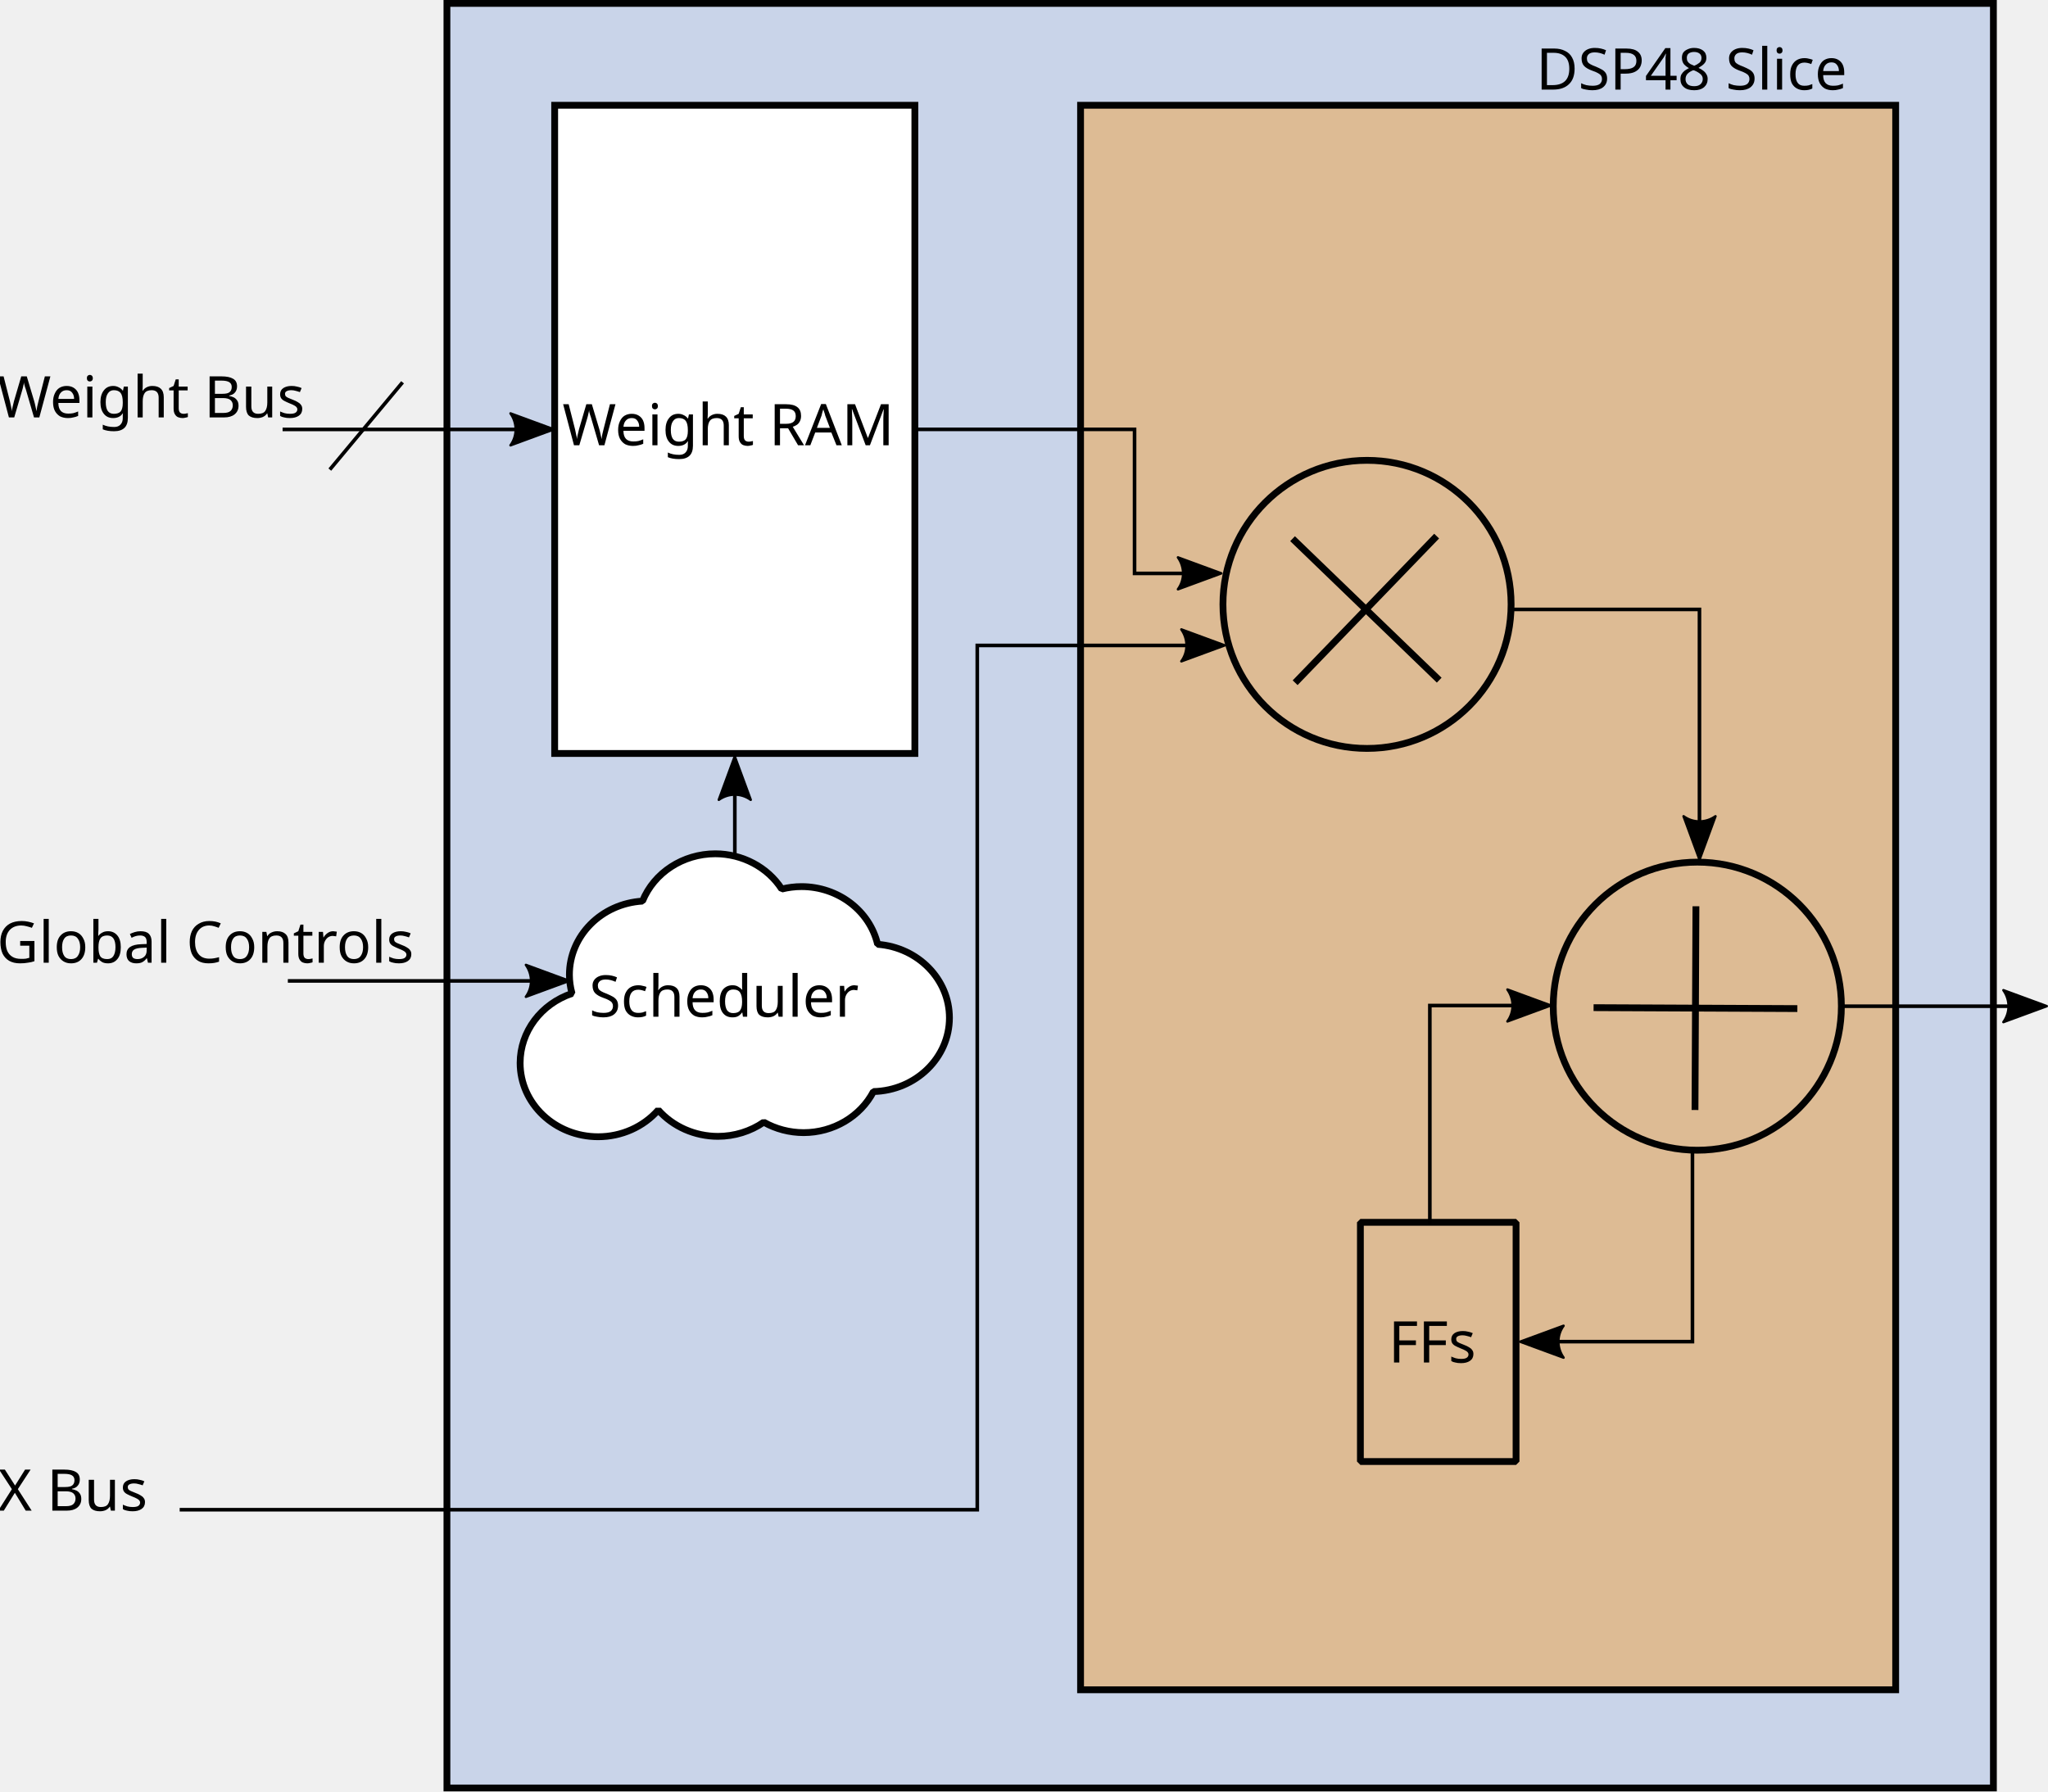
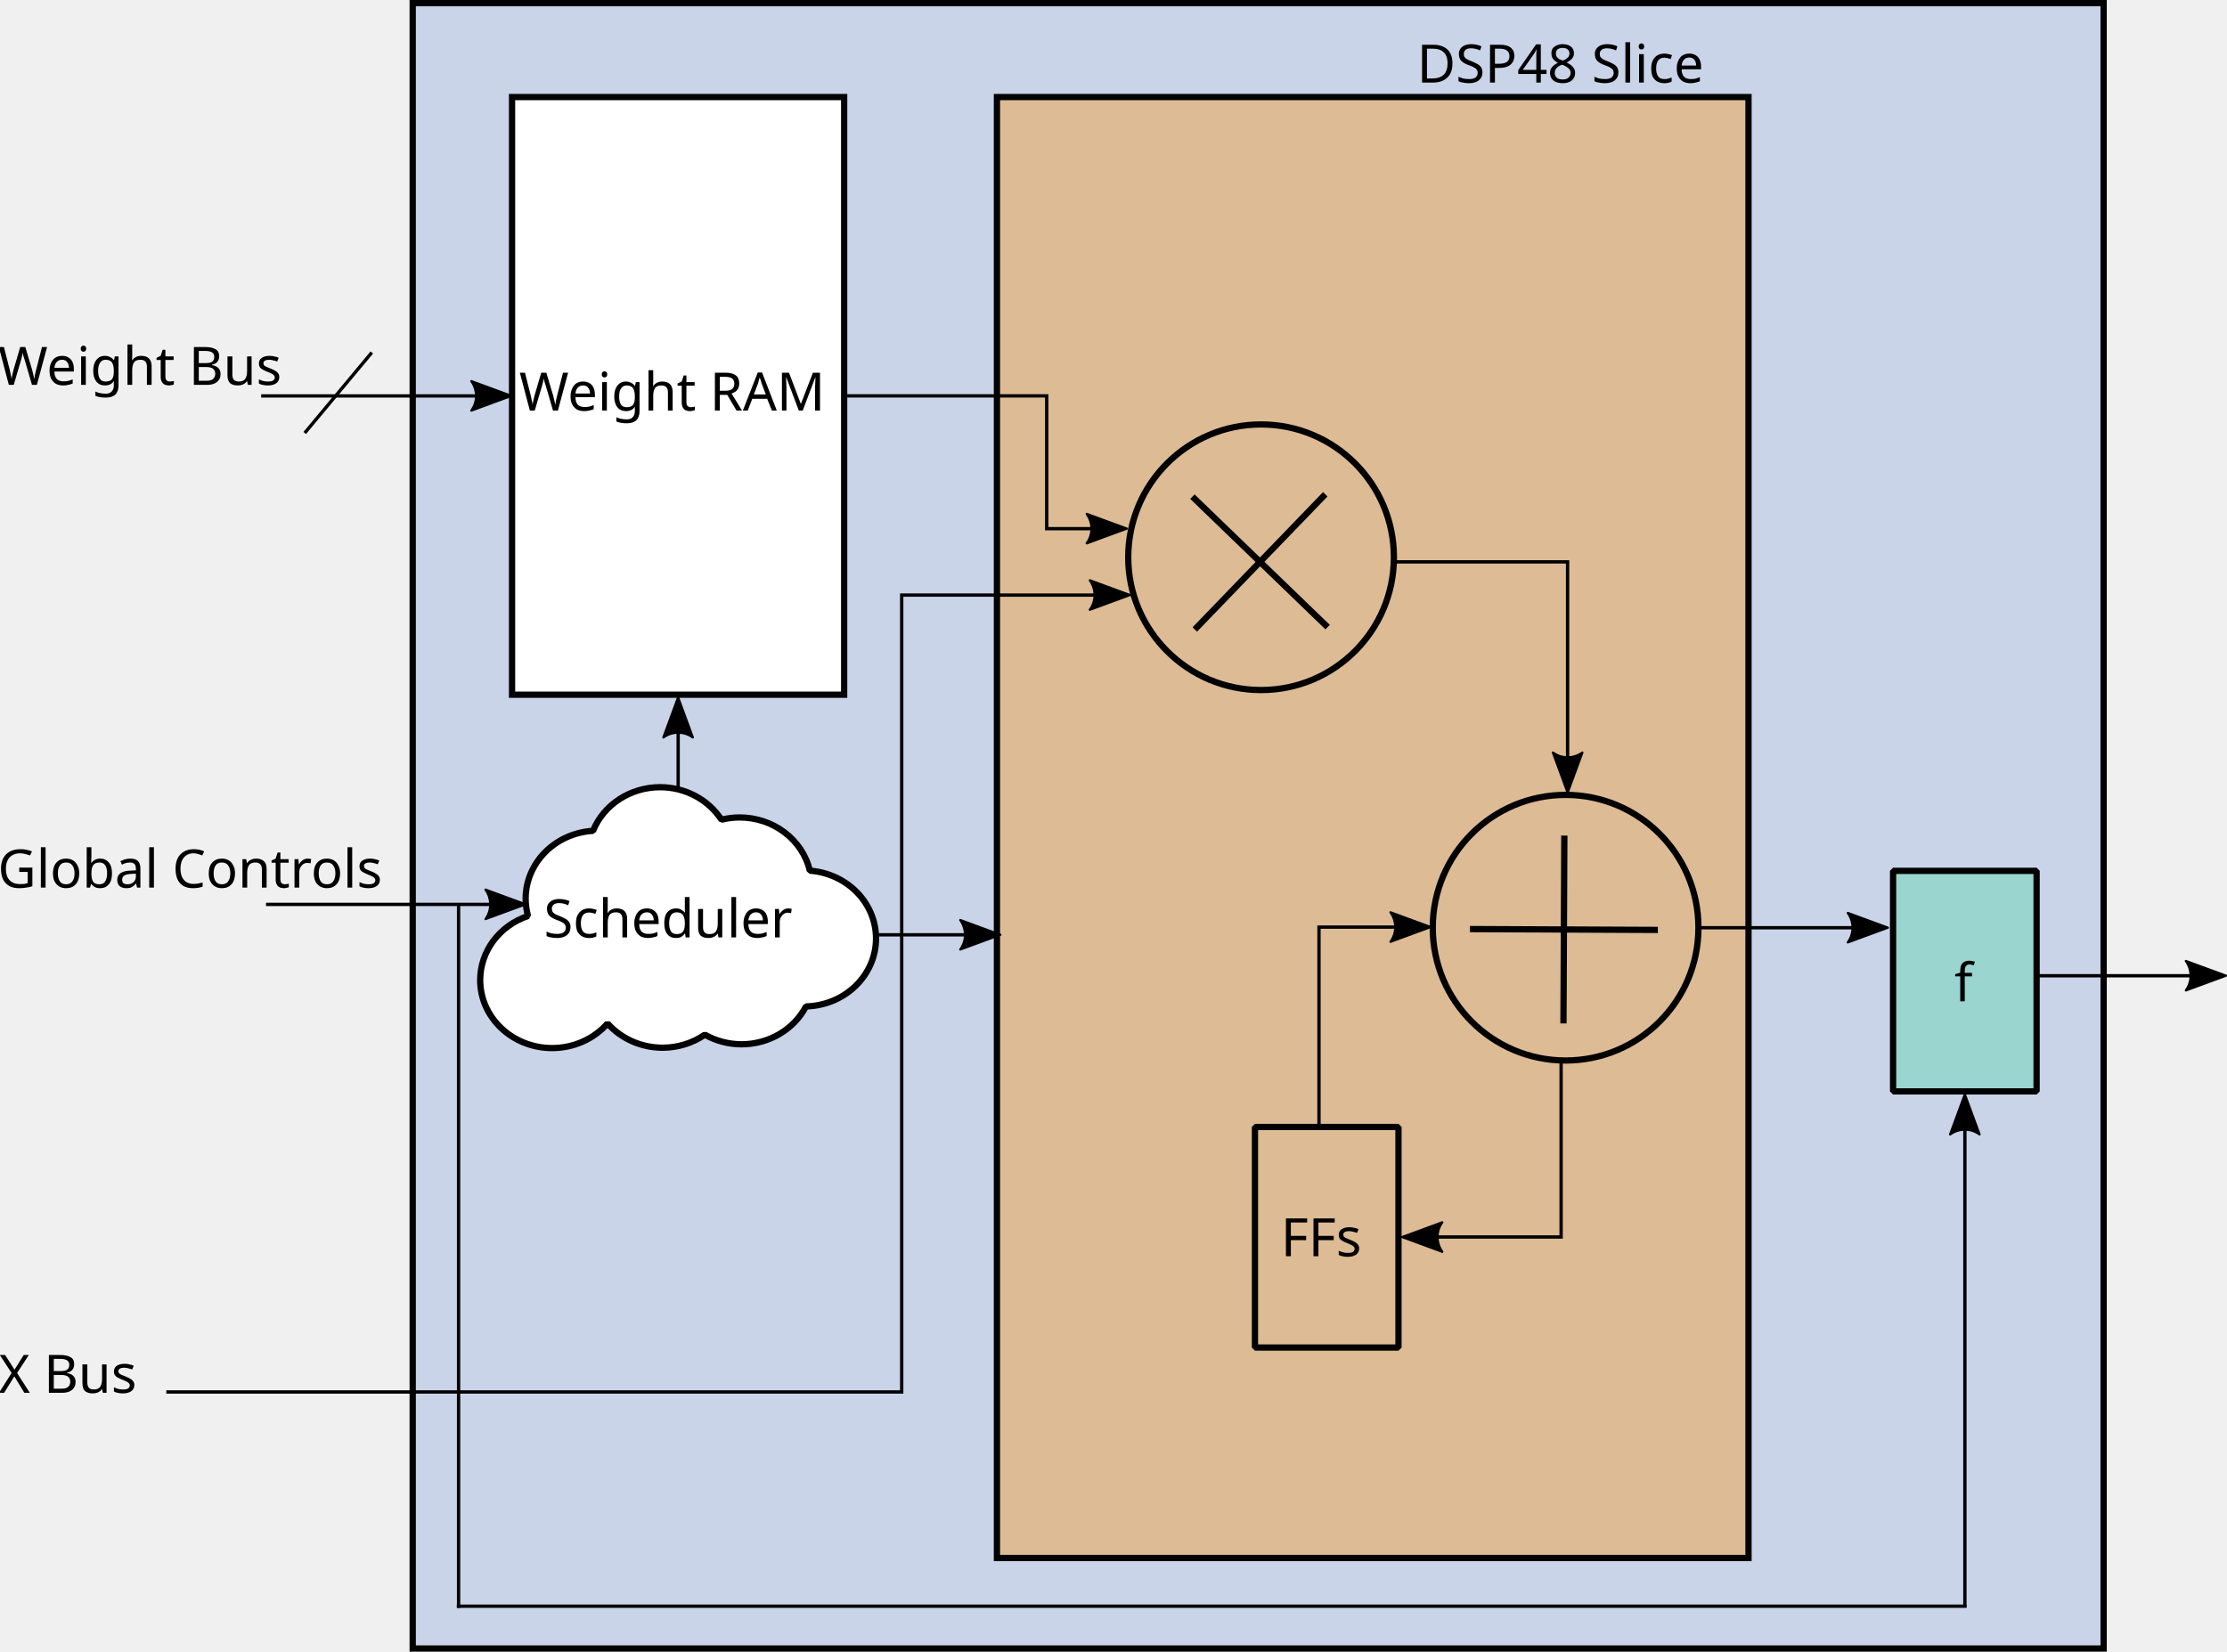
- <svg xmlns="http://www.w3.org/2000/svg" width="150.435mm" height="131.616mm" viewBox="0 0 150.435 131.616" version="1.1" id="svg8">
+ <svg xmlns="http://www.w3.org/2000/svg" width="177.416mm" height="131.616mm" viewBox="0 0 177.416 131.616" version="1.1" id="svg8">
  <defs id="defs2">
+     <marker style="overflow:visible" id="marker7513" refX="0" refY="0" orient="auto">
+       <path transform="matrix(-1.1,0,0,-1.1,-1.1,0)" d="M 8.719,4.034 -2.207,0.016 8.719,-4.002 c -1.745,2.372 -1.735,5.617 -6e-7,8.035 z" style="fill:#000000;fill-opacity:1;fill-rule:evenodd;stroke:#000000;stroke-width:0.625;stroke-linejoin:round;stroke-opacity:1" id="path7511" />
+     </marker>
+     <marker style="overflow:visible" id="marker6451" refX="0" refY="0" orient="auto">
+       <path transform="matrix(-1.1,0,0,-1.1,-1.1,0)" d="M 8.719,4.034 -2.207,0.016 8.719,-4.002 c -1.745,2.372 -1.735,5.617 -6e-7,8.035 z" style="fill:#000000;fill-opacity:1;fill-rule:evenodd;stroke:#000000;stroke-width:0.625;stroke-linejoin:round;stroke-opacity:1" id="path6449" />
+     </marker>
+     <marker style="overflow:visible" id="marker6091" refX="0" refY="0" orient="auto">
+       <path transform="matrix(-1.1,0,0,-1.1,-1.1,0)" d="M 8.719,4.034 -2.207,0.016 8.719,-4.002 c -1.745,2.372 -1.735,5.617 -6e-7,8.035 z" style="fill:#000000;fill-opacity:1;fill-rule:evenodd;stroke:#000000;stroke-width:0.625;stroke-linejoin:round;stroke-opacity:1" id="path6089" />
+     </marker>
+     <marker orient="auto" refY="0" refX="0" id="marker5263" style="overflow:visible">
+       <path id="path5261" style="fill:#000000;fill-opacity:1;fill-rule:evenodd;stroke:#000000;stroke-width:0.625;stroke-linejoin:round;stroke-opacity:1" d="M 8.719,4.034 -2.207,0.016 8.719,-4.002 c -1.745,2.372 -1.735,5.617 -6e-7,8.035 z" transform="matrix(-1.1,0,0,-1.1,-1.1,0)" />
+     </marker>
+     <marker style="overflow:visible" id="marker4909" refX="0" refY="0" orient="auto">
+       <path transform="matrix(-1.1,0,0,-1.1,-1.1,0)" d="M 8.719,4.034 -2.207,0.016 8.719,-4.002 c -1.745,2.372 -1.735,5.617 -6e-7,8.035 z" style="fill:#000000;fill-opacity:1;fill-rule:evenodd;stroke:#000000;stroke-width:0.625;stroke-linejoin:round;stroke-opacity:1" id="path4907" />
+     </marker>
    <marker orient="auto" refY="0" refX="0" id="marker8852" style="overflow:visible">
      <path id="path8850" style="fill:#000000;fill-opacity:1;fill-rule:evenodd;stroke:#000000;stroke-width:0.625;stroke-linejoin:round;stroke-opacity:1" d="M 8.719,4.034 -2.207,0.016 8.719,-4.002 c -1.745,2.372 -1.735,5.617 -6e-7,8.035 z" transform="matrix(-1.1,0,0,-1.1,-1.1,0)" />
    </marker>
    <marker orient="auto" refY="0" refX="0" id="marker8150" style="overflow:visible">
      <path id="path8148" style="fill:#000000;fill-opacity:1;fill-rule:evenodd;stroke:#000000;stroke-width:0.625;stroke-linejoin:round;stroke-opacity:1" d="M 8.719,4.034 -2.207,0.016 8.719,-4.002 c -1.745,2.372 -1.735,5.617 -6e-7,8.035 z" transform="matrix(-1.1,0,0,-1.1,-1.1,0)" />
    </marker>
    <marker style="overflow:visible" id="marker7772" refX="0" refY="0" orient="auto">
      <path transform="matrix(-1.1,0,0,-1.1,-1.1,0)" d="M 8.719,4.034 -2.207,0.016 8.719,-4.002 c -1.745,2.372 -1.735,5.617 -6e-7,8.035 z" style="fill:#000000;fill-opacity:1;fill-rule:evenodd;stroke:#000000;stroke-width:0.625;stroke-linejoin:round;stroke-opacity:1" id="path7770" />
    </marker>
    <marker orient="auto" refY="0" refX="0" id="marker7490" style="overflow:visible">
      <path id="path7488" style="fill:#000000;fill-opacity:1;fill-rule:evenodd;stroke:#000000;stroke-width:0.625;stroke-linejoin:round;stroke-opacity:1" d="M 8.719,4.034 -2.207,0.016 8.719,-4.002 c -1.745,2.372 -1.735,5.617 -6e-7,8.035 z" transform="matrix(-1.1,0,0,-1.1,-1.1,0)" />
    </marker>
    <marker orient="auto" refY="0" refX="0" id="marker7280" style="overflow:visible">
      <path id="path7278" style="fill:#000000;fill-opacity:1;fill-rule:evenodd;stroke:#000000;stroke-width:0.625;stroke-linejoin:round;stroke-opacity:1" d="M 8.719,4.034 -2.207,0.016 8.719,-4.002 c -1.745,2.372 -1.735,5.617 -6e-7,8.035 z" transform="matrix(-1.1,0,0,-1.1,-1.1,0)" />
    </marker>
    <marker style="overflow:visible" id="marker6842" refX="0" refY="0" orient="auto">
      <path transform="matrix(-1.1,0,0,-1.1,-1.1,0)" d="M 8.719,4.034 -2.207,0.016 8.719,-4.002 c -1.745,2.372 -1.735,5.617 -6e-7,8.035 z" style="fill:#000000;fill-opacity:1;fill-rule:evenodd;stroke:#000000;stroke-width:0.625;stroke-linejoin:round;stroke-opacity:1" id="path6840" />
    </marker>
    <marker orient="auto" refY="0" refX="0" id="marker6158" style="overflow:visible">
      <path id="path6156" style="fill:#000000;fill-opacity:1;fill-rule:evenodd;stroke:#000000;stroke-width:0.625;stroke-linejoin:round;stroke-opacity:1" d="M 8.719,4.034 -2.207,0.016 8.719,-4.002 c -1.745,2.372 -1.735,5.617 -6e-7,8.035 z" transform="matrix(-1.1,0,0,-1.1,-1.1,0)" />
    </marker>
    <marker style="overflow:visible" id="marker5652" refX="0" refY="0" orient="auto">
      <path transform="matrix(1.1,0,0,1.1,1.1,0)" d="M 8.719,4.034 -2.207,0.016 8.719,-4.002 c -1.745,2.372 -1.735,5.617 -6e-7,8.035 z" style="fill:#000000;fill-opacity:1;fill-rule:evenodd;stroke:#000000;stroke-width:0.625;stroke-linejoin:round;stroke-opacity:1" id="path5650" />
    </marker>
    <marker orient="auto" refY="0" refX="0" id="Arrow2Lstart" style="overflow:visible">
      <path id="path4521" style="fill:#000000;fill-opacity:1;fill-rule:evenodd;stroke:#000000;stroke-width:0.625;stroke-linejoin:round;stroke-opacity:1" d="M 8.719,4.034 -2.207,0.016 8.719,-4.002 c -1.745,2.372 -1.735,5.617 -6e-7,8.035 z" transform="matrix(1.1,0,0,1.1,1.1,0)" />
    </marker>
    <marker style="overflow:visible" id="marker5090" refX="0" refY="0" orient="auto">
      <path transform="matrix(-1.1,0,0,-1.1,-1.1,0)" d="M 8.719,4.034 -2.207,0.016 8.719,-4.002 c -1.745,2.372 -1.735,5.617 -6e-7,8.035 z" style="fill:#000000;fill-opacity:1;fill-rule:evenodd;stroke:#000000;stroke-width:0.625;stroke-linejoin:round;stroke-opacity:1" id="path5088" />
    </marker>
    <marker orient="auto" refY="0" refX="0" id="marker4869" style="overflow:visible">
      <path id="path4867" style="fill:#000000;fill-opacity:1;fill-rule:evenodd;stroke:#000000;stroke-width:0.625;stroke-linejoin:round;stroke-opacity:1" d="M 8.719,4.034 -2.207,0.016 8.719,-4.002 c -1.745,2.372 -1.735,5.617 -6e-7,8.035 z" transform="matrix(-1.1,0,0,-1.1,-1.1,0)" />
    </marker>
    <marker style="overflow:visible" id="marker4835" refX="0" refY="0" orient="auto">
      <path transform="matrix(-1.1,0,0,-1.1,-1.1,0)" d="M 8.719,4.034 -2.207,0.016 8.719,-4.002 c -1.745,2.372 -1.735,5.617 -6e-7,8.035 z" style="fill:#000000;fill-opacity:1;fill-rule:evenodd;stroke:#000000;stroke-width:0.625;stroke-linejoin:round;stroke-opacity:1" id="path4833" />
    </marker>
    <marker orient="auto" refY="0" refX="0" id="Arrow2Lend" style="overflow:visible">
      <path id="path4524" style="fill:#000000;fill-opacity:1;fill-rule:evenodd;stroke:#000000;stroke-width:0.625;stroke-linejoin:round;stroke-opacity:1" d="M 8.719,4.034 -2.207,0.016 8.719,-4.002 c -1.745,2.372 -1.735,5.617 -6e-7,8.035 z" transform="matrix(-1.1,0,0,-1.1,-1.1,0)" />
    </marker>
  </defs>
-   <g id="layer1" transform="translate(35.45121,-56.43312)">
-     <rect y="56.683" x="-2.622" height="131.116" width="113.596" id="rect9496" style="fill:#638cd5;fill-opacity:0.276;stroke:#010101;stroke-width:0.5;stroke-miterlimit:4;stroke-dasharray:none;stroke-opacity:0.995" />
+   <g id="layer1" transform="translate(35.50082,-56.43312)">
+     <rect y="56.683" x="-2.622" height="131.116" width="134.71" id="rect9496" style="fill:#638cd5;fill-opacity:0.276;stroke:#010101;stroke-width:0.5;stroke-miterlimit:4;stroke-dasharray:none;stroke-opacity:0.995" />
+     <g id="g4897" transform="translate(-15.875,-17.3869)" style="fill:#1ed790;fill-opacity:0.276">
+       <rect style="fill:#1ed790;fill-opacity:0.276;stroke:#010101;stroke-width:0.5;stroke-linecap:round;stroke-linejoin:bevel;stroke-miterlimit:4;stroke-dasharray:none;stroke-opacity:0.995" id="rect4888" width="11.434" height="17.576" x="131.188" y="143.214" />
+       <text id="text4892" y="153.61" x="136.071" style="font-style:normal;font-weight:normal;font-size:4.233px;line-height:1.25;font-family:sans-serif;letter-spacing:0px;word-spacing:0px;fill:#000000;fill-opacity:1;stroke:none;stroke-width:0.265" xml:space="preserve">
+         <tspan style="font-size:4.233px;fill:#000000;fill-opacity:1;stroke-width:0.265" y="153.61" x="136.071" id="tspan4890">f</tspan>
+       </text>
+     </g>
    <rect style="fill:#ff8e00;fill-opacity:0.365;stroke:#010101;stroke-width:0.5;stroke-miterlimit:4;stroke-dasharray:none;stroke-opacity:0.995" id="rect4487" width="59.874" height="116.417" x="43.921" y="64.167" />
    <circle style="fill:none;stroke:#010101;stroke-width:0.5;stroke-miterlimit:4;stroke-dasharray:none;stroke-opacity:0.995" id="path4489" cx="89.224" cy="130.358" r="10.583" />
    <circle r="10.583" cy="100.838" cx="64.963" id="circle4491" style="fill:none;stroke:#010101;stroke-width:0.5;stroke-miterlimit:4;stroke-dasharray:none;stroke-opacity:0.995" />
    <rect y="64.167" x="5.292" height="47.625" width="26.458" id="rect4493" style="fill:#ffffff;fill-opacity:1;stroke:#010101;stroke-width:0.5;stroke-miterlimit:4;stroke-dasharray:none;stroke-opacity:0.995" />
    <path style="fill:none;stroke:#000000;stroke-width:0.265px;stroke-linecap:butt;stroke-linejoin:miter;stroke-opacity:1;marker-end:url(#marker4835)" d="m 31.832,87.979 h 16.055 v 10.583 h 6.021" id="path4497" />
    <path id="path4499" d="m -22.253,167.354 h 58.587 v -63.5 h 17.824" style="fill:none;stroke:#000000;stroke-width:0.265px;stroke-linecap:butt;stroke-linejoin:miter;stroke-opacity:1;marker-end:url(#marker4869)" />
    <path style="fill:none;stroke:#000000;stroke-width:0.265px;stroke-linecap:butt;stroke-linejoin:miter;stroke-opacity:1;marker-end:url(#Arrow2Lend)" d="m 75.739,101.208 h 13.643 v 18.031" id="path4501" />
    <g id="g5063" transform="translate(-4.7625)">
      <path id="path5057" d="M 64.256,96.011 75.028,106.406" style="fill:none;stroke:#000000;stroke-width:0.5;stroke-linecap:butt;stroke-linejoin:miter;stroke-miterlimit:4;stroke-dasharray:none;stroke-opacity:1" />
      <path style="fill:none;stroke:#000000;stroke-width:0.5;stroke-linecap:butt;stroke-linejoin:miter;stroke-miterlimit:4;stroke-dasharray:none;stroke-opacity:1" d="M 74.839,95.822 64.445,106.594" id="path5059" />
    </g>
    <g id="g5069" transform="translate(-0.4913699,19.84375)">
      <g id="g5078">
        <g id="g5073" transform="rotate(46.28518,68.5571,129.2572)">
          <path style="fill:none;stroke:#000000;stroke-width:0.5;stroke-linecap:butt;stroke-linejoin:miter;stroke-miterlimit:4;stroke-dasharray:none;stroke-opacity:1" d="M 64.256,96.011 75.028,106.406" id="path5065" />
          <path id="path5067" d="M 74.839,95.822 64.445,106.594" style="fill:none;stroke:#000000;stroke-width:0.5;stroke-linecap:butt;stroke-linejoin:miter;stroke-miterlimit:4;stroke-dasharray:none;stroke-opacity:1" />
        </g>
      </g>
    </g>
    <path id="path5086" d="M 76.565,155.005 H 88.867 V 141.011" style="fill:none;stroke:#000000;stroke-width:0.265px;stroke-linecap:butt;stroke-linejoin:miter;stroke-opacity:1;marker-start:url(#Arrow2Lstart)" />
    <rect style="fill:none;stroke:#010101;stroke-width:0.5;stroke-linecap:round;stroke-linejoin:bevel;stroke-miterlimit:4;stroke-dasharray:none;stroke-opacity:0.995" id="rect5634" width="11.434" height="17.576" x="64.476" y="146.238" />
    <path style="fill:none;stroke:#000000;stroke-width:0.265px;stroke-linecap:butt;stroke-linejoin:miter;stroke-opacity:1;marker-start:url(#marker5652)" d="M 78.11,130.311 H 69.577 V 146.382" id="path5648" />
    <path style="fill:none;stroke:#000000;stroke-width:0.265px;stroke-linecap:butt;stroke-linejoin:miter;stroke-opacity:1;marker-end:url(#marker6158)" d="M -14.694,87.983 H 4.882" id="path6154" />
    <text xml:space="preserve" style="font-style:normal;font-weight:normal;font-size:4.233px;line-height:1.25;font-family:sans-serif;letter-spacing:0px;word-spacing:0px;fill:#000000;fill-opacity:1;stroke:none;stroke-width:0.265" x="5.868" y="89.15" id="text7470">
      <tspan id="tspan7468" x="5.868" y="89.15" style="font-size:4.233px;stroke-width:0.265">Weight RAM</tspan>
    </text>
    <text xml:space="preserve" style="font-style:normal;font-weight:normal;font-size:4.233px;line-height:1.25;font-family:sans-serif;letter-spacing:0px;word-spacing:0px;fill:#000000;fill-opacity:1;stroke:none;stroke-width:0.265" x="77.382" y="63.012" id="text7478">
      <tspan id="tspan7476" x="77.382" y="63.012" style="font-size:4.233px;stroke-width:0.265">DSP48 Slice</tspan>
    </text>
    <path style="fill:none;stroke:#000000;stroke-width:0.265px;stroke-linecap:butt;stroke-linejoin:miter;stroke-opacity:1;marker-end:url(#marker7490)" d="m 99.762,130.361 h 14.779" id="path7486" />
    <text id="text7716" y="156.537" x="66.539" style="font-style:normal;font-weight:normal;font-size:4.233px;line-height:1.25;font-family:sans-serif;letter-spacing:0px;word-spacing:0px;fill:#000000;fill-opacity:1;stroke:none;stroke-width:0.265" xml:space="preserve">
      <tspan style="font-size:4.233px;stroke-width:0.265" y="156.537" x="66.539" id="tspan7714">FFs</tspan>
    </text>
    <path style="fill:#ffffff;fill-opacity:1;stroke:#010101;stroke-width:0.5;stroke-linecap:round;stroke-linejoin:bevel;stroke-miterlimit:4;stroke-dasharray:none;stroke-opacity:0.995" d="m 17.088,119.162 a 5.734,5.423 0 0 0 -5.345,3.477 5.734,5.423 0 0 0 -5.368,5.411 5.734,5.423 0 0 0 0.191,1.374 5.734,5.423 0 0 0 -3.812,5.104 5.734,5.423 0 0 0 5.734,5.423 5.734,5.423 0 0 0 4.413,-1.964 5.734,5.423 0 0 0 4.385,1.936 5.734,5.423 0 0 0 3.365,-1.04 5.734,5.423 0 0 0 2.926,0.767 5.734,5.423 0 0 0 5.131,-3.018 5.734,5.423 0 0 0 5.581,-5.418 5.734,5.423 0 0 0 -5.275,-5.401 5.734,5.423 0 0 0 -5.588,-4.24 5.734,5.423 0 0 0 -1.453,0.18 5.734,5.423 0 0 0 -4.884,-2.591 z" id="path7718" />
    <text id="text7760" y="131.133" x="7.826" style="font-style:normal;font-weight:normal;font-size:4.233px;line-height:1.25;font-family:sans-serif;letter-spacing:0px;word-spacing:0px;fill:#000000;fill-opacity:1;stroke:none;stroke-width:0.265" xml:space="preserve">
      <tspan style="font-size:4.233px;stroke-width:0.265" y="131.133" x="7.826" id="tspan7758">Scheduler</tspan>
    </text>
    <path id="path7768" d="m 18.525,119.344 v -6.982" style="fill:none;stroke:#000000;stroke-width:0.265px;stroke-linecap:butt;stroke-linejoin:miter;stroke-opacity:1;marker-end:url(#marker7772)" />
    <path style="fill:none;stroke:#000000;stroke-width:0.265px;stroke-linecap:butt;stroke-linejoin:miter;stroke-opacity:1;marker-end:url(#marker8852)" d="M -14.307,128.502 H 6.012" id="path8848" />
    <path style="fill:none;stroke:#000000;stroke-width:0.265px;stroke-linecap:butt;stroke-linejoin:miter;stroke-opacity:1" d="M -5.88,84.521 C -11.225,90.935 -11.225,90.935 -11.225,90.935" id="path9498" />
    <text xml:space="preserve" style="font-style:normal;font-weight:normal;font-size:4.233px;line-height:1.25;font-family:sans-serif;letter-spacing:0px;word-spacing:0px;fill:#000000;fill-opacity:1;stroke:none;stroke-width:0.265" x="-35.689" y="127.164" id="text9518">
      <tspan id="tspan9516" x="-35.689" y="127.164" style="font-size:4.233px;stroke-width:0.265">Global Controls</tspan>
    </text>
    <text id="text9522" y="87.098" x="-35.641" style="font-style:normal;font-weight:normal;font-size:4.233px;line-height:1.25;font-family:sans-serif;letter-spacing:0px;word-spacing:0px;fill:#000000;fill-opacity:1;stroke:none;stroke-width:0.265" xml:space="preserve">
      <tspan style="font-size:4.233px;stroke-width:0.265" y="87.098" x="-35.641" id="tspan9520">Weight Bus</tspan>
    </text>
    <text xml:space="preserve" style="font-style:normal;font-weight:normal;font-size:4.233px;line-height:1.25;font-family:sans-serif;letter-spacing:0px;word-spacing:0px;fill:#000000;fill-opacity:1;stroke:none;stroke-width:0.265" x="-35.592" y="167.418" id="text9526">
      <tspan id="tspan9524" x="-35.592" y="167.418" style="font-size:4.233px;stroke-width:0.265">X Bus</tspan>
    </text>
+     <path id="path4905" d="M 34.302,130.926 H 43.835" style="fill:none;stroke:#000000;stroke-width:0.265px;stroke-linecap:butt;stroke-linejoin:miter;stroke-opacity:1;marker-end:url(#marker4909)" />
+     <path style="fill:none;stroke:#000000;stroke-width:0.265px;stroke-linecap:butt;stroke-linejoin:miter;stroke-opacity:1;marker-end:url(#marker5263)" d="m 121.034,184.526 v -40.53" id="path5259" />
+     <path id="path6087" d="M 0.893,184.426 H 121.161" style="fill:none;stroke:#000000;stroke-width:0.265;stroke-linecap:butt;stroke-linejoin:miter;stroke-miterlimit:4;stroke-dasharray:none;stroke-opacity:1" />
+     <path id="path6447" d="M 1.032,184.561 V 128.494" style="fill:none;stroke:#000000;stroke-width:0.265px;stroke-linecap:butt;stroke-linejoin:miter;stroke-opacity:1" />
+     <path id="path7509" d="m 126.693,134.188 h 14.779" style="fill:none;stroke:#000000;stroke-width:0.265px;stroke-linecap:butt;stroke-linejoin:miter;stroke-opacity:1;marker-end:url(#marker7513)" />
  </g>
</svg>
